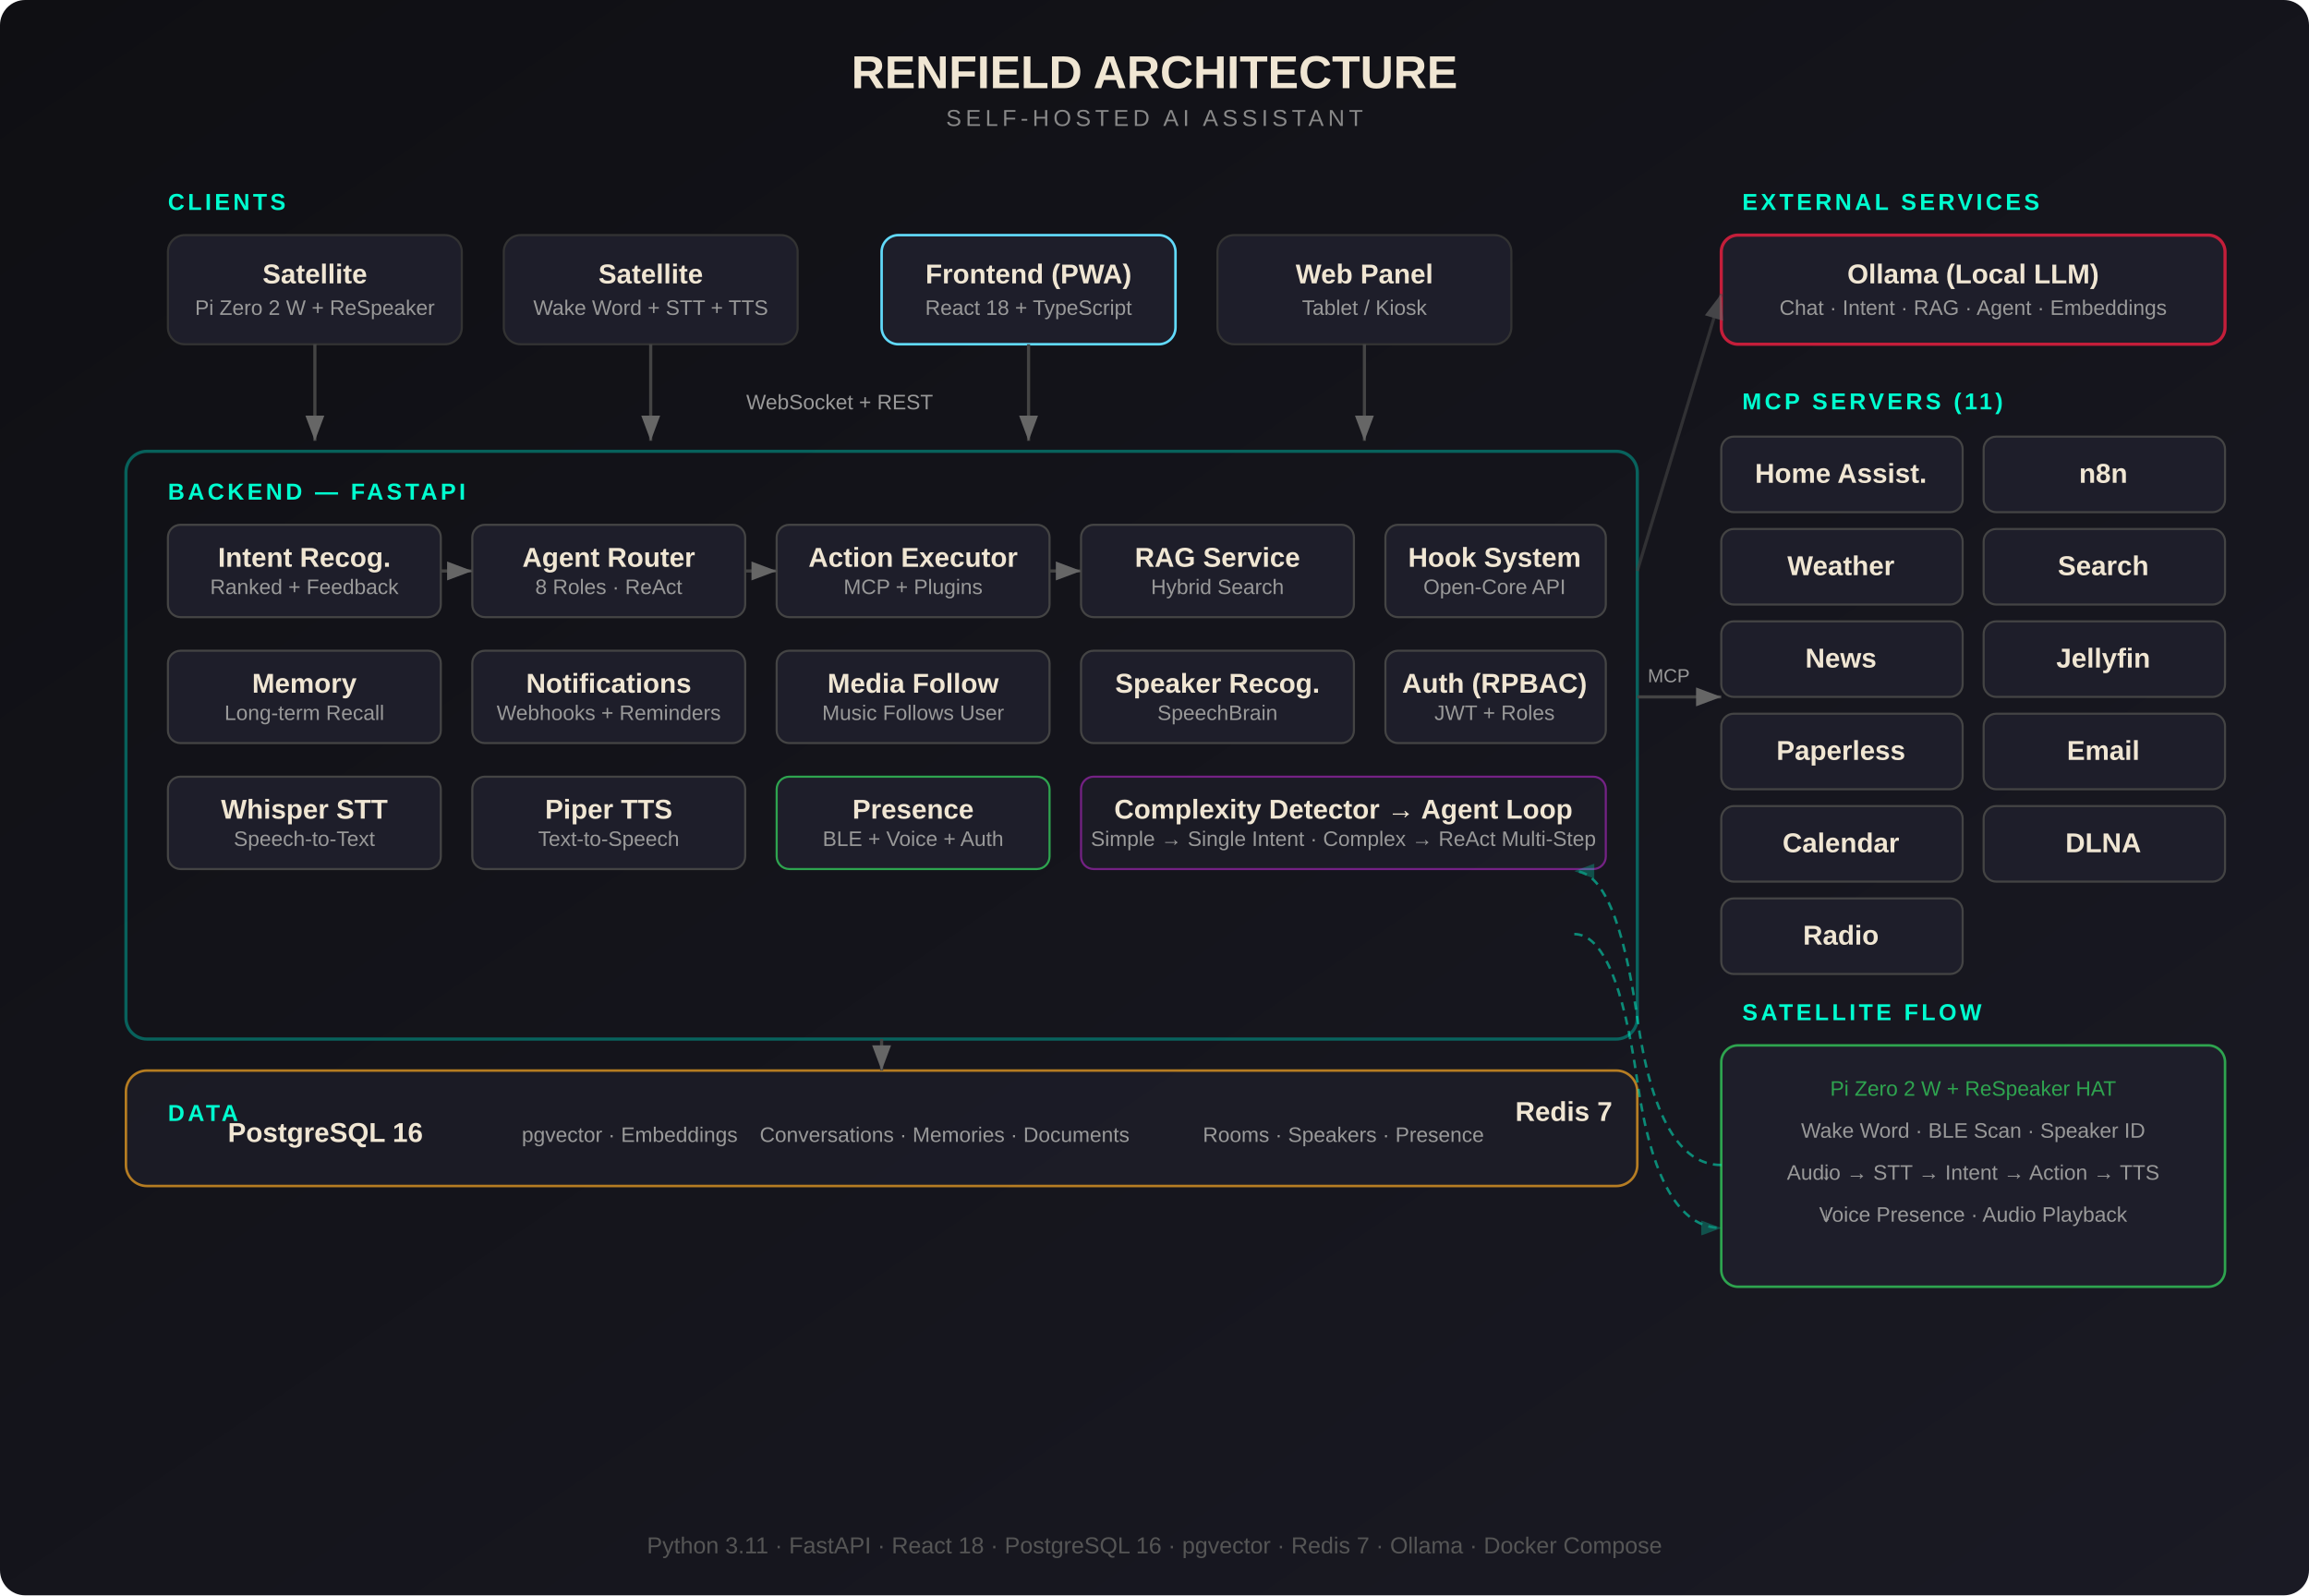
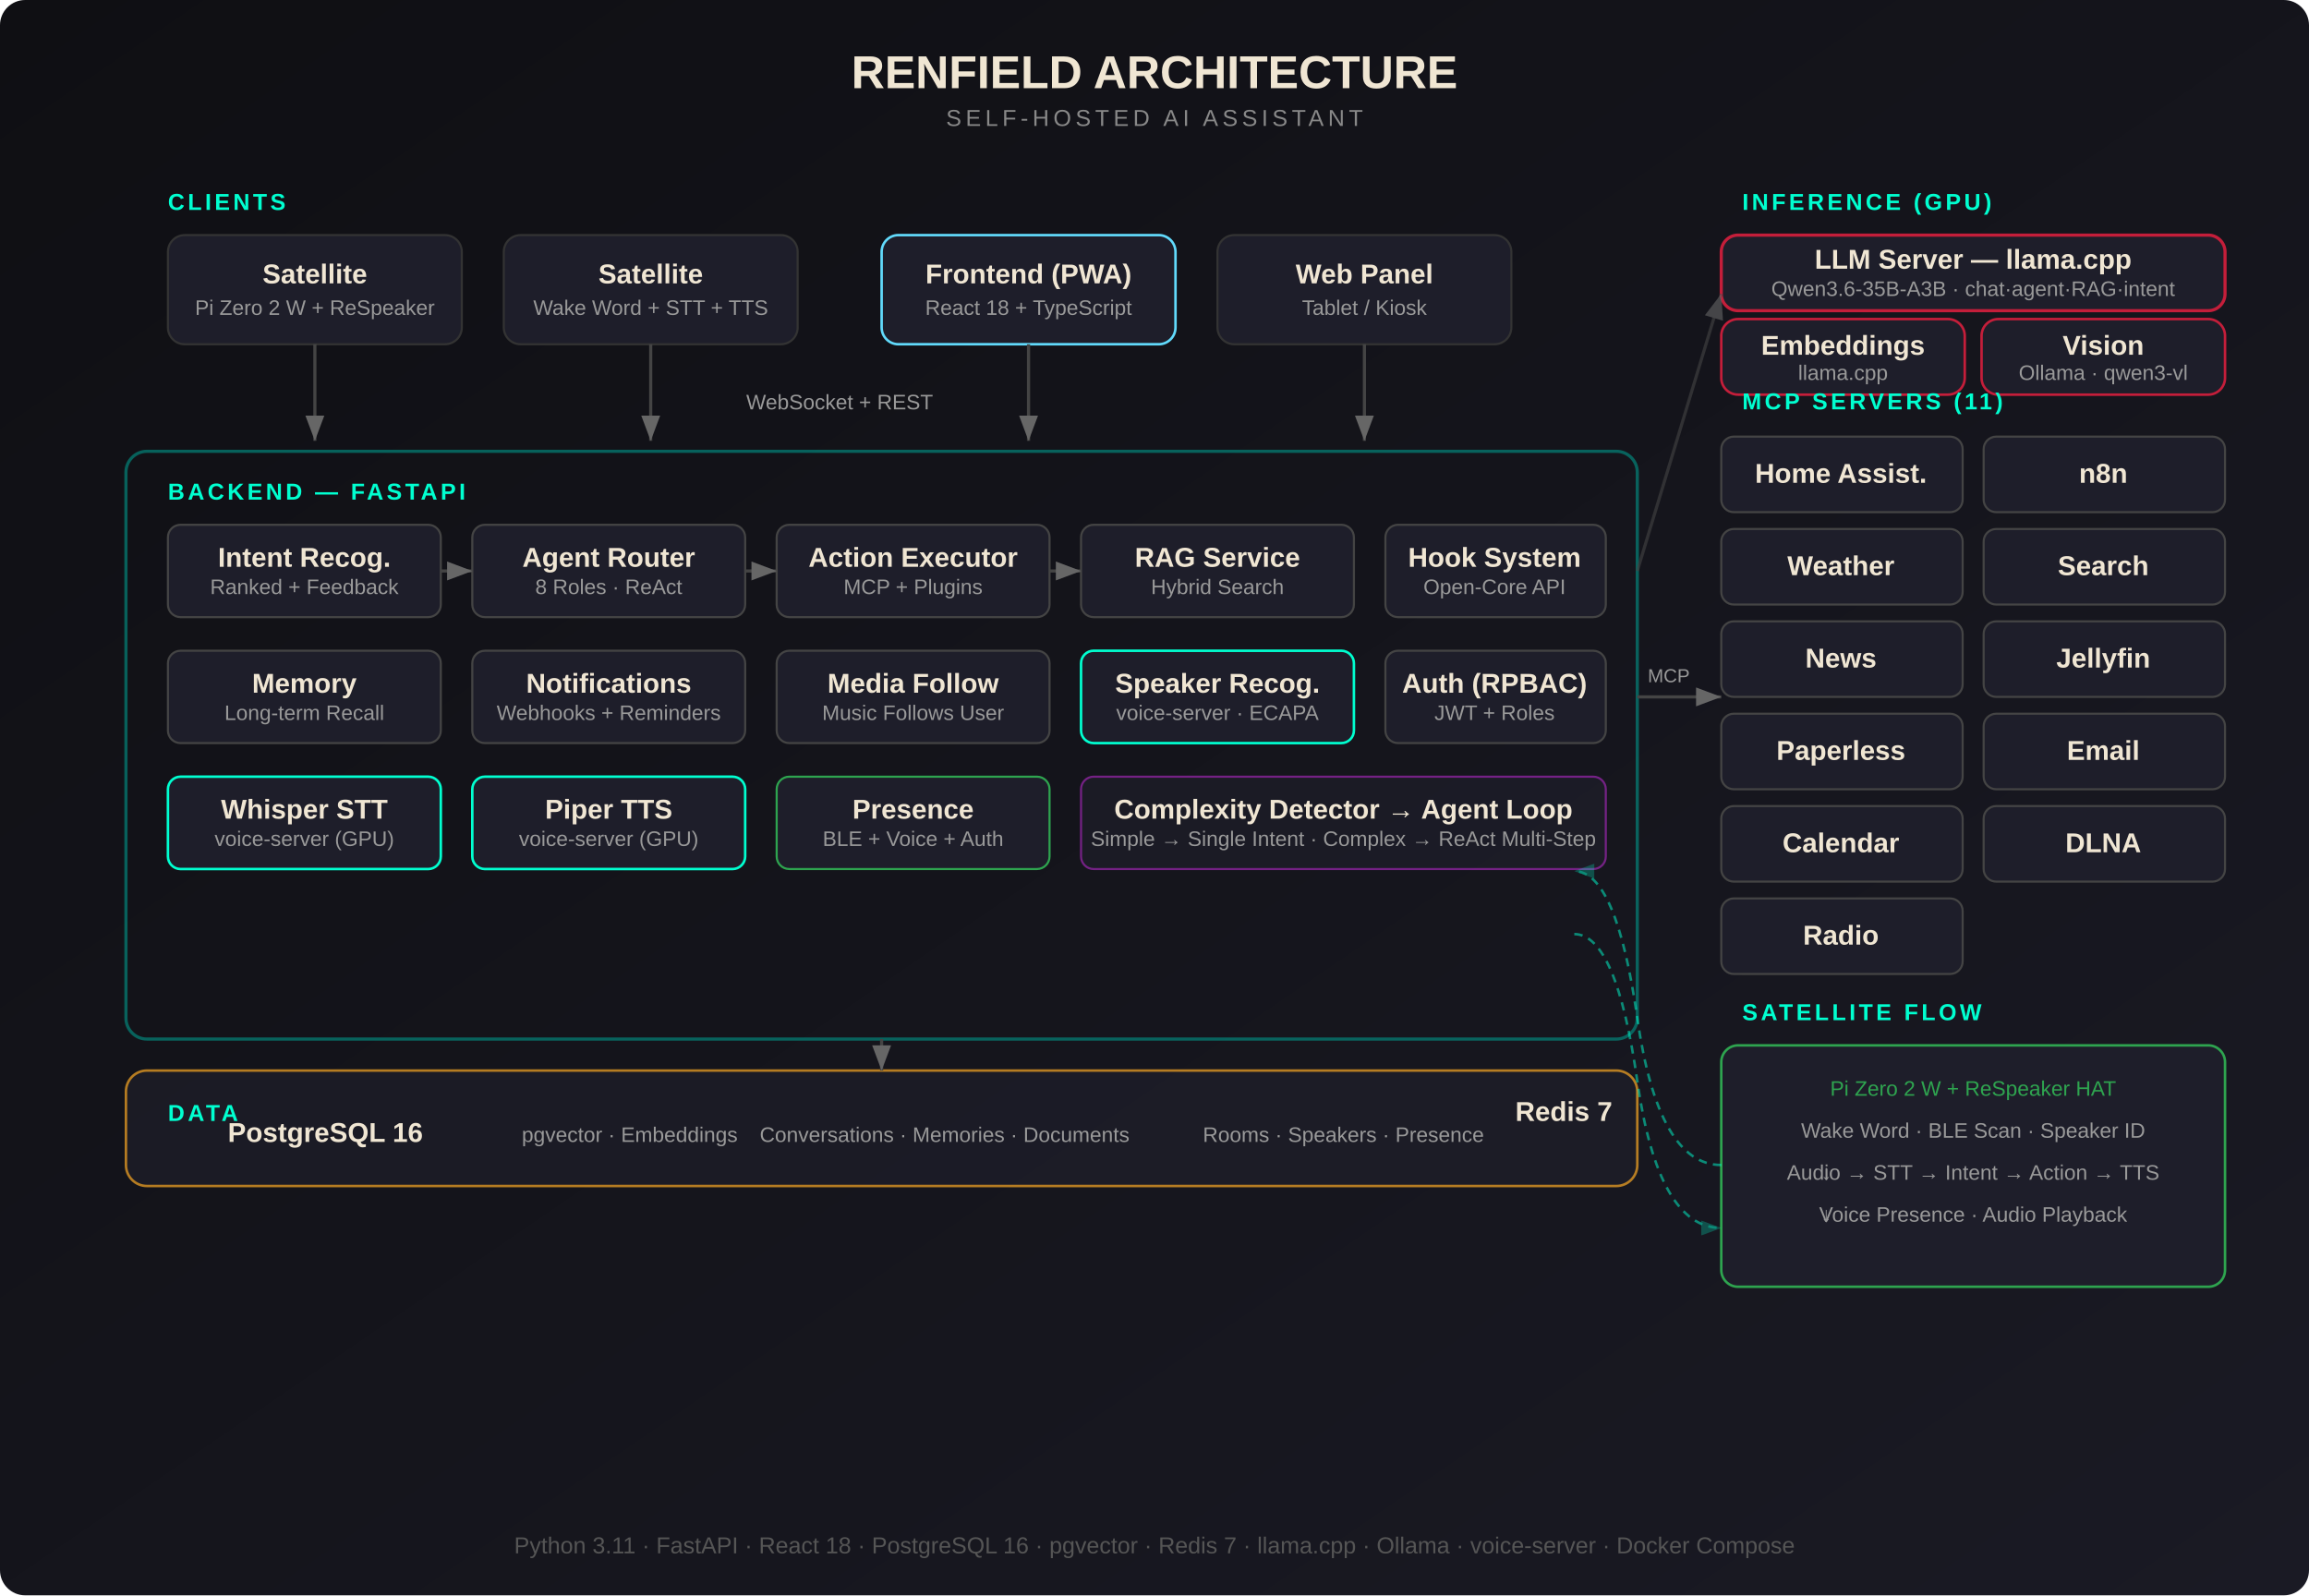
<svg xmlns="http://www.w3.org/2000/svg" viewBox="0 0 1100 760" width="1100" height="760">
  <defs>
    <style>
      text { font-family: 'Segoe UI', 'Helvetica Neue', Arial, sans-serif; }
      .title { font-size: 22px; font-weight: 700; fill: #F0E6D3; }
      .subtitle { font-size: 11px; fill: #888; letter-spacing: 2px; }
      .box-label { font-size: 13px; font-weight: 600; fill: #F0E6D3; }
      .box-sub { font-size: 10px; fill: #999; }
      .section-label { font-size: 11px; font-weight: 600; fill: #00FFD0; letter-spacing: 1.5px; }
      .arrow { stroke: #444; stroke-width: 1.5; fill: none; marker-end: url(#arrowhead); }
      .arrow-data { stroke: #00FFD0; stroke-width: 1.2; fill: none; opacity: 0.5; stroke-dasharray: 4 3; }
    </style>
    <marker id="arrowhead" markerWidth="8" markerHeight="6" refX="8" refY="3" orient="auto">
      <polygon points="0 0, 8 3, 0 6" fill="#666" />
    </marker>
    <marker id="arrowhead-cyan" markerWidth="8" markerHeight="6" refX="8" refY="3" orient="auto">
      <polygon points="0 0, 8 3, 0 6" fill="#00FFD0" opacity="0.5" />
    </marker>
    <linearGradient id="bgGrad" x1="0%" y1="0%" x2="100%" y2="100%">
      <stop offset="0%" style="stop-color:#0F0F13" />
      <stop offset="100%" style="stop-color:#1A1A24" />
    </linearGradient>
  </defs>
  <rect width="1100" height="760" fill="url(#bgGrad)" rx="12" />
  <text x="550" y="42" text-anchor="middle" class="title">RENFIELD ARCHITECTURE</text>
  <text x="550" y="60" text-anchor="middle" class="subtitle">SELF-HOSTED AI ASSISTANT</text>
  <text x="80" y="100" class="section-label">CLIENTS</text>
  <rect x="80" y="112" width="140" height="52" rx="8" fill="#1E1E2A" stroke="#333" stroke-width="1" />
  <text x="150" y="135" text-anchor="middle" class="box-label">Satellite</text>
  <text x="150" y="150" text-anchor="middle" class="box-sub">Pi Zero 2 W + ReSpeaker</text>
  <rect x="240" y="112" width="140" height="52" rx="8" fill="#1E1E2A" stroke="#333" stroke-width="1" />
  <text x="310" y="135" text-anchor="middle" class="box-label">Satellite</text>
  <text x="310" y="150" text-anchor="middle" class="box-sub">Wake Word + STT + TTS</text>
  <rect x="420" y="112" width="140" height="52" rx="8" fill="#1E1E2A" stroke="#61DAFB" stroke-width="1.2" />
  <text x="490" y="135" text-anchor="middle" class="box-label">Frontend (PWA)</text>
  <text x="490" y="150" text-anchor="middle" class="box-sub">React 18 + TypeScript</text>
  <rect x="580" y="112" width="140" height="52" rx="8" fill="#1E1E2A" stroke="#333" stroke-width="1" />
  <text x="650" y="135" text-anchor="middle" class="box-label">Web Panel</text>
  <text x="650" y="150" text-anchor="middle" class="box-sub">Tablet / Kiosk</text>
  <line x1="150" y1="164" x2="150" y2="210" class="arrow" />
  <line x1="310" y1="164" x2="310" y2="210" class="arrow" />
  <line x1="490" y1="164" x2="490" y2="210" class="arrow" />
  <line x1="650" y1="164" x2="650" y2="210" class="arrow" />
  <text x="400" y="195" text-anchor="middle" class="box-sub">WebSocket + REST</text>
  <rect x="60" y="215" width="720" height="280" rx="10" fill="none" stroke="#009688" stroke-width="1.5" opacity="0.6" />
  <text x="80" y="238" class="section-label">BACKEND — FASTAPI</text>
  <rect x="80" y="250" width="130" height="44" rx="6" fill="#1E1E2A" stroke="#444" stroke-width="1" />
  <text x="145" y="270" text-anchor="middle" class="box-label">Intent Recog.</text>
  <text x="145" y="283" text-anchor="middle" class="box-sub">Ranked + Feedback</text>
  <rect x="225" y="250" width="130" height="44" rx="6" fill="#1E1E2A" stroke="#444" stroke-width="1" />
  <text x="290" y="270" text-anchor="middle" class="box-label">Agent Router</text>
  <text x="290" y="283" text-anchor="middle" class="box-sub">8 Roles · ReAct</text>
  <rect x="370" y="250" width="130" height="44" rx="6" fill="#1E1E2A" stroke="#444" stroke-width="1" />
  <text x="435" y="270" text-anchor="middle" class="box-label">Action Executor</text>
  <text x="435" y="283" text-anchor="middle" class="box-sub">MCP + Plugins</text>
  <rect x="515" y="250" width="130" height="44" rx="6" fill="#1E1E2A" stroke="#444" stroke-width="1" />
  <text x="580" y="270" text-anchor="middle" class="box-label">RAG Service</text>
  <text x="580" y="283" text-anchor="middle" class="box-sub">Hybrid Search</text>
  <rect x="660" y="250" width="105" height="44" rx="6" fill="#1E1E2A" stroke="#444" stroke-width="1" />
  <text x="712" y="270" text-anchor="middle" class="box-label">Hook System</text>
  <text x="712" y="283" text-anchor="middle" class="box-sub">Open-Core API</text>
  <rect x="80" y="310" width="130" height="44" rx="6" fill="#1E1E2A" stroke="#444" stroke-width="1" />
  <text x="145" y="330" text-anchor="middle" class="box-label">Memory</text>
  <text x="145" y="343" text-anchor="middle" class="box-sub">Long-term Recall</text>
  <rect x="225" y="310" width="130" height="44" rx="6" fill="#1E1E2A" stroke="#444" stroke-width="1" />
  <text x="290" y="330" text-anchor="middle" class="box-label">Notifications</text>
  <text x="290" y="343" text-anchor="middle" class="box-sub">Webhooks + Reminders</text>
  <rect x="370" y="310" width="130" height="44" rx="6" fill="#1E1E2A" stroke="#444" stroke-width="1" />
  <text x="435" y="330" text-anchor="middle" class="box-label">Media Follow</text>
  <text x="435" y="343" text-anchor="middle" class="box-sub">Music Follows User</text>
-   <rect x="515" y="310" width="130" height="44" rx="6" fill="#1E1E2A" stroke="#444" stroke-width="1" />
+   <rect x="515" y="310" width="130" height="44" rx="6" fill="#1E1E2A" stroke="#00FFD0" stroke-width="1.2" />
  <text x="580" y="330" text-anchor="middle" class="box-label">Speaker Recog.</text>
-   <text x="580" y="343" text-anchor="middle" class="box-sub">SpeechBrain</text>
+   <text x="580" y="343" text-anchor="middle" class="box-sub">voice-server · ECAPA</text>
  <rect x="660" y="310" width="105" height="44" rx="6" fill="#1E1E2A" stroke="#444" stroke-width="1" />
  <text x="712" y="330" text-anchor="middle" class="box-label">Auth (RPBAC)</text>
  <text x="712" y="343" text-anchor="middle" class="box-sub">JWT + Roles</text>
-   <rect x="80" y="370" width="130" height="44" rx="6" fill="#1E1E2A" stroke="#444" stroke-width="1" />
+   <rect x="80" y="370" width="130" height="44" rx="6" fill="#1E1E2A" stroke="#00FFD0" stroke-width="1.2" />
  <text x="145" y="390" text-anchor="middle" class="box-label">Whisper STT</text>
-   <text x="145" y="403" text-anchor="middle" class="box-sub">Speech-to-Text</text>
-   <rect x="225" y="370" width="130" height="44" rx="6" fill="#1E1E2A" stroke="#444" stroke-width="1" />
+   <text x="145" y="403" text-anchor="middle" class="box-sub">voice-server (GPU)</text>
+   <rect x="225" y="370" width="130" height="44" rx="6" fill="#1E1E2A" stroke="#00FFD0" stroke-width="1.2" />
  <text x="290" y="390" text-anchor="middle" class="box-label">Piper TTS</text>
-   <text x="290" y="403" text-anchor="middle" class="box-sub">Text-to-Speech</text>
+   <text x="290" y="403" text-anchor="middle" class="box-sub">voice-server (GPU)</text>
  <rect x="370" y="370" width="130" height="44" rx="6" fill="#1E1E2A" stroke="#2ea44f" stroke-width="1" />
  <text x="435" y="390" text-anchor="middle" class="box-label">Presence</text>
  <text x="435" y="403" text-anchor="middle" class="box-sub">BLE + Voice + Auth</text>
  <rect x="515" y="370" width="250" height="44" rx="6" fill="#1E1E2A" stroke="#9c27b0" stroke-width="1" opacity="0.7" />
  <text x="640" y="390" text-anchor="middle" class="box-label">Complexity Detector → Agent Loop</text>
  <text x="640" y="403" text-anchor="middle" class="box-sub">Simple → Single Intent · Complex → ReAct Multi-Step</text>
  <line x1="210" y1="272" x2="225" y2="272" class="arrow" stroke="#666" />
  <line x1="355" y1="272" x2="370" y2="272" class="arrow" stroke="#666" />
  <line x1="500" y1="272" x2="515" y2="272" class="arrow" stroke="#666" />
  <rect x="60" y="510" width="720" height="55" rx="10" fill="#1E1E2A" stroke="#f9a825" stroke-width="1.2" opacity="0.7" />
  <text x="80" y="534" class="section-label">DATA</text>
  <text x="155" y="544" text-anchor="middle" class="box-label">PostgreSQL 16</text>
  <text x="300" y="544" text-anchor="middle" class="box-sub">pgvector · Embeddings</text>
  <text x="450" y="544" text-anchor="middle" class="box-sub">Conversations · Memories · Documents</text>
  <text x="640" y="544" text-anchor="middle" class="box-sub">Rooms · Speakers · Presence</text>
  <text x="745" y="534" text-anchor="middle" class="box-label">Redis 7</text>
  <line x1="420" y1="495" x2="420" y2="510" class="arrow" />
-   <text x="830" y="100" class="section-label">EXTERNAL SERVICES</text>
-   <rect x="820" y="112" width="240" height="52" rx="8" fill="#1E1E2A" stroke="#C41E3A" stroke-width="1.5" />
-   <text x="940" y="135" text-anchor="middle" class="box-label">Ollama (Local LLM)</text>
-   <text x="940" y="150" text-anchor="middle" class="box-sub">Chat · Intent · RAG · Agent · Embeddings</text>
+   <text x="830" y="100" class="section-label">INFERENCE (GPU)</text>
+   <rect x="820" y="112" width="240" height="36" rx="8" fill="#1E1E2A" stroke="#C41E3A" stroke-width="1.5" />
+   <text x="940" y="128" text-anchor="middle" class="box-label">LLM Server — llama.cpp</text>
+   <text x="940" y="141" text-anchor="middle" class="box-sub">Qwen3.6-35B-A3B · chat·agent·RAG·intent</text>
+   <rect x="820" y="152" width="116" height="36" rx="8" fill="#1E1E2A" stroke="#C41E3A" stroke-width="1.2" />
+   <text x="878" y="169" text-anchor="middle" class="box-label">Embeddings</text>
+   <text x="878" y="181" text-anchor="middle" class="box-sub">llama.cpp</text>
+   <rect x="944" y="152" width="116" height="36" rx="8" fill="#1E1E2A" stroke="#C41E3A" stroke-width="1.2" />
+   <text x="1002" y="169" text-anchor="middle" class="box-label">Vision</text>
+   <text x="1002" y="181" text-anchor="middle" class="box-sub">Ollama · qwen3-vl</text>
  <line x1="780" y1="272" x2="820" y2="140" class="arrow" stroke="#C41E3A" opacity="0.6" />
  <text x="830" y="195" class="section-label">MCP SERVERS (11)</text>
  <rect x="820" y="208" width="115" height="36" rx="6" fill="#1E1E2A" stroke="#444" stroke-width="1" />
  <text x="877" y="230" text-anchor="middle" class="box-label">Home Assist.</text>
  <rect x="945" y="208" width="115" height="36" rx="6" fill="#1E1E2A" stroke="#444" stroke-width="1" />
  <text x="1002" y="230" text-anchor="middle" class="box-label">n8n</text>
  <rect x="820" y="252" width="115" height="36" rx="6" fill="#1E1E2A" stroke="#444" stroke-width="1" />
  <text x="877" y="274" text-anchor="middle" class="box-label">Weather</text>
  <rect x="945" y="252" width="115" height="36" rx="6" fill="#1E1E2A" stroke="#444" stroke-width="1" />
  <text x="1002" y="274" text-anchor="middle" class="box-label">Search</text>
  <rect x="820" y="296" width="115" height="36" rx="6" fill="#1E1E2A" stroke="#444" stroke-width="1" />
  <text x="877" y="318" text-anchor="middle" class="box-label">News</text>
  <rect x="945" y="296" width="115" height="36" rx="6" fill="#1E1E2A" stroke="#444" stroke-width="1" />
  <text x="1002" y="318" text-anchor="middle" class="box-label">Jellyfin</text>
  <rect x="820" y="340" width="115" height="36" rx="6" fill="#1E1E2A" stroke="#444" stroke-width="1" />
  <text x="877" y="362" text-anchor="middle" class="box-label">Paperless</text>
  <rect x="945" y="340" width="115" height="36" rx="6" fill="#1E1E2A" stroke="#444" stroke-width="1" />
  <text x="1002" y="362" text-anchor="middle" class="box-label">Email</text>
  <rect x="820" y="384" width="115" height="36" rx="6" fill="#1E1E2A" stroke="#444" stroke-width="1" />
  <text x="877" y="406" text-anchor="middle" class="box-label">Calendar</text>
  <rect x="945" y="384" width="115" height="36" rx="6" fill="#1E1E2A" stroke="#444" stroke-width="1" />
  <text x="1002" y="406" text-anchor="middle" class="box-label">DLNA</text>
  <rect x="820" y="428" width="115" height="36" rx="6" fill="#1E1E2A" stroke="#444" stroke-width="1" />
  <text x="877" y="450" text-anchor="middle" class="box-label">Radio</text>
  <line x1="780" y1="332" x2="820" y2="332" class="arrow" />
  <text x="795" y="325" text-anchor="middle" class="box-sub" style="font-size:9px">MCP</text>
  <text x="830" y="486" class="section-label">SATELLITE FLOW</text>
  <rect x="820" y="498" width="240" height="115" rx="8" fill="#1E1E2A" stroke="#2ea44f" stroke-width="1.2" />
  <text x="940" y="522" text-anchor="middle" class="box-sub" style="fill:#2ea44f">Pi Zero 2 W + ReSpeaker HAT</text>
  <text x="940" y="542" text-anchor="middle" class="box-sub">Wake Word · BLE Scan · Speaker ID</text>
  <text x="870" y="562" text-anchor="middle" class="box-sub">↓</text>
  <text x="940" y="562" text-anchor="middle" class="box-sub">Audio → STT → Intent → Action → TTS</text>
  <text x="870" y="582" text-anchor="middle" class="box-sub">↓</text>
  <text x="940" y="582" text-anchor="middle" class="box-sub">Voice Presence · Audio Playback</text>
  <path d="M820 555 Q790 555 780 485 Q770 415 750 415" class="arrow-data" marker-end="url(#arrowhead-cyan)" />
  <path d="M750 445 Q770 445 780 515 Q790 585 820 585" class="arrow-data" marker-end="url(#arrowhead-cyan)" />
  <text x="550" y="740" text-anchor="middle" class="box-sub" style="font-size:11px; fill:#555">
-     Python 3.11 · FastAPI · React 18 · PostgreSQL 16 · pgvector · Redis 7 · Ollama · Docker Compose
+     Python 3.11 · FastAPI · React 18 · PostgreSQL 16 · pgvector · Redis 7 · llama.cpp · Ollama · voice-server · Docker Compose
  </text>
</svg>
